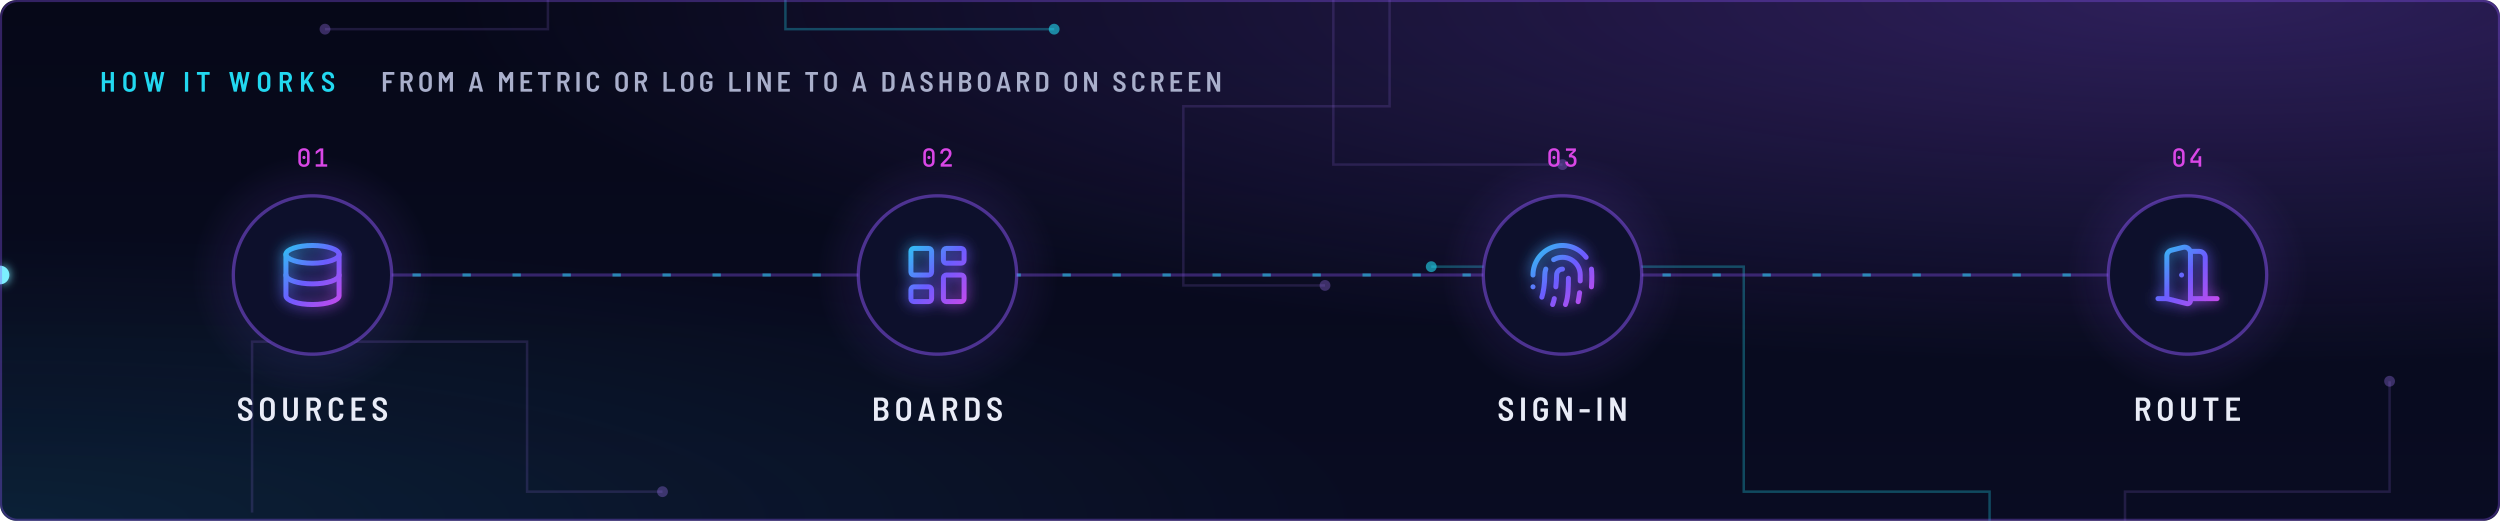
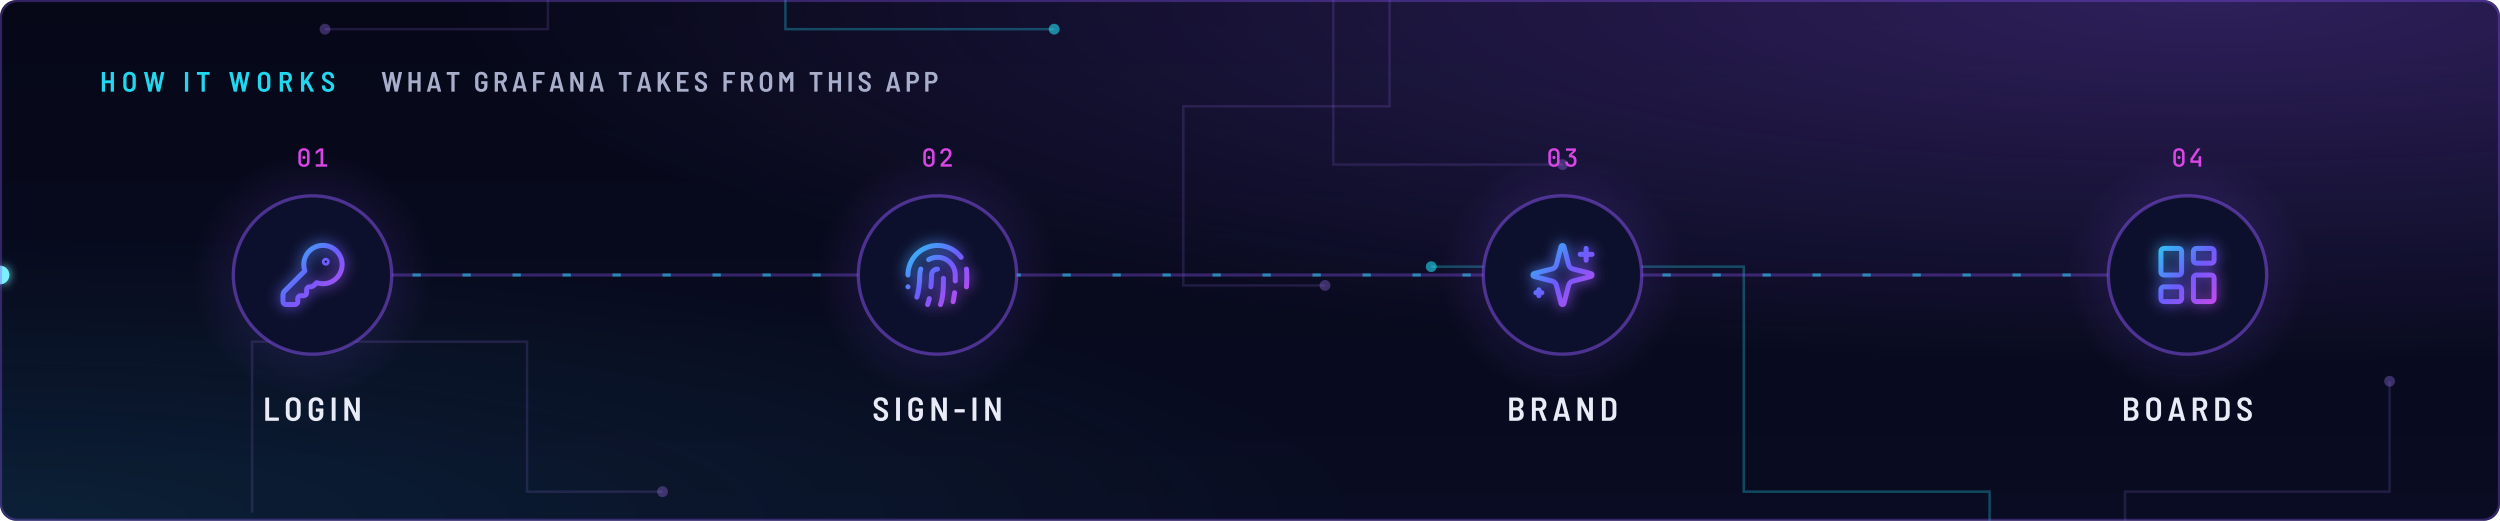
- <svg xmlns="http://www.w3.org/2000/svg" width="1200" height="250" viewBox="0 0 1200 250" role="img" aria-label="How grafana works: From a metric or log line to a dashboard on screen. 1 Sources, 2 Boards, 3 Sign-in, 4 Route.">
+ <svg xmlns="http://www.w3.org/2000/svg" width="1200" height="250" viewBox="0 0 1200 250" role="img" aria-label="How grafana works: What Grafana takes from this app. 1 Login, 2 Sign-in, 3 Brand, 4 Boards.">
  <defs>
    <linearGradient id="bg" x1="0" y1="0" x2="0" y2="1">
      <stop offset="0" stop-color="#060818" />
      <stop offset="1" stop-color="#090C22" />
    </linearGradient>
    <radialGradient id="gv" cx="88%" cy="0%" r="70%">
      <stop offset="0" stop-color="#8B55F5" stop-opacity=".30" />
      <stop offset="1" stop-color="#8B55F5" stop-opacity="0" />
    </radialGradient>
    <radialGradient id="gc" cx="0%" cy="100%" r="55%">
      <stop offset="0" stop-color="#22D8F0" stop-opacity=".10" />
      <stop offset="1" stop-color="#22D8F0" stop-opacity="0" />
    </radialGradient>
    <radialGradient id="halo" cx="50%" cy="50%" r="50%">
      <stop offset="0" stop-color="#22D8F0" stop-opacity=".22" />
      <stop offset=".6" stop-color="#8B55F5" stop-opacity=".10" />
      <stop offset="1" stop-color="#8B55F5" stop-opacity="0" />
    </radialGradient>
    <linearGradient id="neon" gradientUnits="userSpaceOnUse" x1="0" y1="0" x2="24" y2="24">
      <stop offset="0" stop-color="#22D8F0" />
      <stop offset=".5" stop-color="#6C5CFF" />
      <stop offset="1" stop-color="#D946E6" />
    </linearGradient>
    <linearGradient id="hair" x1="0" x2="1">
      <stop offset="0" stop-color="#22D8F0" stop-opacity=".8" />
      <stop offset=".5" stop-color="#8B55F5" stop-opacity=".6" />
      <stop offset="1" stop-color="#D946E6" stop-opacity=".8" />
    </linearGradient>
    <linearGradient id="sweep" x1="0" x2="1">
      <stop offset="0" stop-color="#fff" stop-opacity="0" />
      <stop offset=".5" stop-color="#fff" stop-opacity=".9" />
      <stop offset="1" stop-color="#fff" stop-opacity="0" />
    </linearGradient>
    <filter id="glow" x="-50%" y="-50%" width="200%" height="200%">
      <feGaussianBlur stdDeviation="2.4" result="b" />
      <feMerge>
        <feMergeNode in="b" />
        <feMergeNode in="SourceGraphic" />
      </feMerge>
    </filter>
    <clipPath id="card">
      <rect width="1200" height="250" rx="8" />
    </clipPath>
  </defs>
  <style>@keyframes go{0%{transform:translateX(150px);opacity:0}4%{opacity:1}75.0%{transform:translateX(1050px);opacity:1}81.0%,100%{transform:translateX(1050px);opacity:0}}.dot{animation:go 6.4s linear infinite}@keyframes s0{0%,0.0%{stroke:#8B55F5;stroke-opacity:.5}3.0%{stroke:#22D8F0;stroke-opacity:1}24.0%,100%{stroke:#8B55F5;stroke-opacity:.5}}.s0{animation:s0 6.4s linear infinite}@keyframes s1{0%,22.0%{stroke:#8B55F5;stroke-opacity:.5}28.0%{stroke:#22D8F0;stroke-opacity:1}49.0%,100%{stroke:#8B55F5;stroke-opacity:.5}}.s1{animation:s1 6.4s linear infinite}@keyframes s2{0%,47.0%{stroke:#8B55F5;stroke-opacity:.5}53.0%{stroke:#22D8F0;stroke-opacity:1}74.0%,100%{stroke:#8B55F5;stroke-opacity:.5}}.s2{animation:s2 6.4s linear infinite}@keyframes s3{0%,72.0%{stroke:#8B55F5;stroke-opacity:.5}78.0%{stroke:#22D8F0;stroke-opacity:1}99.0%,100%{stroke:#8B55F5;stroke-opacity:.5}}.s3{animation:s3 6.4s linear infinite}@keyframes dash{to{stroke-dashoffset:-24}}.flow{animation:dash 1.2s linear infinite}@media (prefers-reduced-motion:reduce){.dot{display:none}.flow,.ring{animation:none}}</style>
  <rect width="1200" height="250" rx="8" fill="url(#bg)" />
  <g clip-path="url(#card)">
    <rect width="1200" height="250" fill="url(#gv)" />
    <rect width="1200" height="250" fill="url(#gc)" />
  </g>
  <g clip-path="url(#card)">
    <polyline points="377,-2 377,14 506,14" fill="none" stroke="#22D8F0" stroke-opacity="0.3" stroke-width="1.2" />
    <circle cx="506" cy="14" r="2.6" fill="#22D8F0" fill-opacity="0.60" />
    <polyline points="263,-2 263,14 156,14" fill="none" stroke="#A57BFF" stroke-opacity="0.16" stroke-width="1.2" />
    <circle cx="156" cy="14" r="2.6" fill="#A57BFF" fill-opacity="0.32" />
    <polyline points="640,-0 640,79 750,79" fill="none" stroke="#A57BFF" stroke-opacity="0.16" stroke-width="1.2" />
    <circle cx="750" cy="79" r="2.6" fill="#A57BFF" fill-opacity="0.32" />
    <polyline points="121,246 121,164 253,164 253,236 318,236" fill="none" stroke="#A57BFF" stroke-opacity="0.16" stroke-width="1.2" />
    <circle cx="318" cy="236" r="2.6" fill="#A57BFF" fill-opacity="0.32" />
    <polyline points="955,252 955,236 837,236 837,128 687,128" fill="none" stroke="#22D8F0" stroke-opacity="0.3" stroke-width="1.2" />
    <circle cx="687" cy="128" r="2.6" fill="#22D8F0" fill-opacity="0.60" />
    <polyline points="667,-2 667,51 568,51 568,137 636,137" fill="none" stroke="#A57BFF" stroke-opacity="0.16" stroke-width="1.2" />
    <circle cx="636" cy="137" r="2.6" fill="#A57BFF" fill-opacity="0.32" />
    <polyline points="1020,253 1020,236 1147,236 1147,183" fill="none" stroke="#A57BFF" stroke-opacity="0.16" stroke-width="1.2" />
    <circle cx="1147" cy="183" r="2.6" fill="#A57BFF" fill-opacity="0.32" />
  </g>
  <g fill="#22D8F0">
    <use href="#t0" transform="translate(48.0 44.0) scale(0.0135 -0.0135)" />
    <use href="#t1" transform="translate(58.5 44.0) scale(0.0135 -0.0135)" />
    <use href="#t2" transform="translate(68.8 44.0) scale(0.0135 -0.0135)" />
    <use href="#t3" transform="translate(87.9 44.0) scale(0.0135 -0.0135)" />
    <use href="#t4" transform="translate(94.1 44.0) scale(0.0135 -0.0135)" />
    <use href="#t2" transform="translate(109.7 44.0) scale(0.0135 -0.0135)" />
    <use href="#t1" transform="translate(123.1 44.0) scale(0.0135 -0.0135)" />
    <use href="#t5" transform="translate(133.4 44.0) scale(0.0135 -0.0135)" />
    <use href="#t6" transform="translate(143.6 44.0) scale(0.0135 -0.0135)" />
    <use href="#t7" transform="translate(154.0 44.0) scale(0.0135 -0.0135)" />
  </g>
  <g fill="#A9AFCB">
-     <use href="#t8" transform="translate(182.9 44.0) scale(0.0135 -0.0135)" />
-     <use href="#t5" transform="translate(191.4 44.0) scale(0.0135 -0.0135)" />
-     <use href="#t1" transform="translate(200.6 44.0) scale(0.0135 -0.0135)" />
-     <use href="#t9" transform="translate(209.8 44.0) scale(0.0135 -0.0135)" />
-     <use href="#ta" transform="translate(224.7 44.0) scale(0.0135 -0.0135)" />
-     <use href="#t9" transform="translate(238.7 44.0) scale(0.0135 -0.0135)" />
-     <use href="#tb" transform="translate(249.0 44.0) scale(0.0135 -0.0135)" />
-     <use href="#t4" transform="translate(257.8 44.0) scale(0.0135 -0.0135)" />
-     <use href="#t5" transform="translate(266.7 44.0) scale(0.0135 -0.0135)" />
-     <use href="#t3" transform="translate(275.8 44.0) scale(0.0135 -0.0135)" />
-     <use href="#tc" transform="translate(281.0 44.0) scale(0.0135 -0.0135)" />
-     <use href="#t1" transform="translate(294.7 44.0) scale(0.0135 -0.0135)" />
-     <use href="#t5" transform="translate(303.9 44.0) scale(0.0135 -0.0135)" />
-     <use href="#td" transform="translate(317.6 44.0) scale(0.0135 -0.0135)" />
-     <use href="#t1" transform="translate(326.2 44.0) scale(0.0135 -0.0135)" />
-     <use href="#te" transform="translate(335.4 44.0) scale(0.0135 -0.0135)" />
-     <use href="#td" transform="translate(349.2 44.0) scale(0.0135 -0.0135)" />
-     <use href="#t3" transform="translate(357.7 44.0) scale(0.0135 -0.0135)" />
-     <use href="#tf" transform="translate(362.9 44.0) scale(0.0135 -0.0135)" />
-     <use href="#tb" transform="translate(372.7 44.0) scale(0.0135 -0.0135)" />
-     <use href="#t4" transform="translate(386.1 44.0) scale(0.0135 -0.0135)" />
-     <use href="#t1" transform="translate(395.0 44.0) scale(0.0135 -0.0135)" />
-     <use href="#ta" transform="translate(408.8 44.0) scale(0.0135 -0.0135)" />
-     <use href="#t10" transform="translate(422.7 44.0) scale(0.0135 -0.0135)" />
-     <use href="#ta" transform="translate(432.0 44.0) scale(0.0135 -0.0135)" />
-     <use href="#t7" transform="translate(441.3 44.0) scale(0.0135 -0.0135)" />
-     <use href="#t0" transform="translate(450.1 44.0) scale(0.0135 -0.0135)" />
-     <use href="#t11" transform="translate(459.5 44.0) scale(0.0135 -0.0135)" />
-     <use href="#t1" transform="translate(468.7 44.0) scale(0.0135 -0.0135)" />
-     <use href="#ta" transform="translate(478.0 44.0) scale(0.0135 -0.0135)" />
-     <use href="#t5" transform="translate(487.3 44.0) scale(0.0135 -0.0135)" />
-     <use href="#t10" transform="translate(496.5 44.0) scale(0.0135 -0.0135)" />
-     <use href="#t1" transform="translate(510.3 44.0) scale(0.0135 -0.0135)" />
-     <use href="#tf" transform="translate(519.5 44.0) scale(0.0135 -0.0135)" />
-     <use href="#t7" transform="translate(533.9 44.0) scale(0.0135 -0.0135)" />
-     <use href="#tc" transform="translate(542.8 44.0) scale(0.0135 -0.0135)" />
-     <use href="#t5" transform="translate(551.8 44.0) scale(0.0135 -0.0135)" />
-     <use href="#tb" transform="translate(561.0 44.0) scale(0.0135 -0.0135)" />
-     <use href="#tb" transform="translate(569.8 44.0) scale(0.0135 -0.0135)" />
-     <use href="#tf" transform="translate(578.6 44.0) scale(0.0135 -0.0135)" />
+     <use href="#t2" transform="translate(182.9 44.0) scale(0.0135 -0.0135)" />
+     <use href="#t0" transform="translate(195.2 44.0) scale(0.0135 -0.0135)" />
+     <use href="#t8" transform="translate(204.6 44.0) scale(0.0135 -0.0135)" />
+     <use href="#t4" transform="translate(214.0 44.0) scale(0.0135 -0.0135)" />
+     <use href="#t9" transform="translate(227.4 44.0) scale(0.0135 -0.0135)" />
+     <use href="#t5" transform="translate(236.6 44.0) scale(0.0135 -0.0135)" />
+     <use href="#t8" transform="translate(245.7 44.0) scale(0.0135 -0.0135)" />
+     <use href="#ta" transform="translate(255.0 44.0) scale(0.0135 -0.0135)" />
+     <use href="#t8" transform="translate(263.5 44.0) scale(0.0135 -0.0135)" />
+     <use href="#tb" transform="translate(272.9 44.0) scale(0.0135 -0.0135)" />
+     <use href="#t8" transform="translate(282.7 44.0) scale(0.0135 -0.0135)" />
+     <use href="#t4" transform="translate(296.6 44.0) scale(0.0135 -0.0135)" />
+     <use href="#t8" transform="translate(305.5 44.0) scale(0.0135 -0.0135)" />
+     <use href="#t6" transform="translate(314.8 44.0) scale(0.0135 -0.0135)" />
+     <use href="#tc" transform="translate(324.1 44.0) scale(0.0135 -0.0135)" />
+     <use href="#t7" transform="translate(333.0 44.0) scale(0.0135 -0.0135)" />
+     <use href="#ta" transform="translate(346.4 44.0) scale(0.0135 -0.0135)" />
+     <use href="#t5" transform="translate(354.8 44.0) scale(0.0135 -0.0135)" />
+     <use href="#t1" transform="translate(364.0 44.0) scale(0.0135 -0.0135)" />
+     <use href="#td" transform="translate(373.2 44.0) scale(0.0135 -0.0135)" />
+     <use href="#t4" transform="translate(388.2 44.0) scale(0.0135 -0.0135)" />
+     <use href="#t0" transform="translate(397.0 44.0) scale(0.0135 -0.0135)" />
+     <use href="#t3" transform="translate(406.4 44.0) scale(0.0135 -0.0135)" />
+     <use href="#t7" transform="translate(411.6 44.0) scale(0.0135 -0.0135)" />
+     <use href="#t8" transform="translate(425.0 44.0) scale(0.0135 -0.0135)" />
+     <use href="#te" transform="translate(434.4 44.0) scale(0.0135 -0.0135)" />
+     <use href="#te" transform="translate(443.3 44.0) scale(0.0135 -0.0135)" />
  </g>
  <line x1="150" y1="132" x2="1050" y2="132" stroke="#8B55F5" stroke-opacity=".35" stroke-width="1.5" />
  <line class="flow" x1="150" y1="132" x2="1050" y2="132" stroke="#22D8F0" stroke-opacity=".55" stroke-width="1.5" stroke-dasharray="4 20" />
  <circle class="dot" cy="132" r="4.5" fill="#7CEFFF" filter="url(#glow)" />
  <circle cx="150" cy="132" r="58" fill="url(#halo)" />
  <circle class="ring s0" cx="150" cy="132" r="38" fill="#0D102C" stroke="#8B55F5" stroke-opacity=".5" stroke-width="1.6" />
  <g transform="translate(133.0 115.0) scale(1.417)" fill="none" stroke="url(#neon)" stroke-width="1.694" stroke-linecap="round" stroke-linejoin="round" filter="url(#glow)">
-     <ellipse cx="12" cy="5" rx="9" ry="3" />
-     <path d="M3 5V19A9 3 0 0 0 21 19V5" />
-     <path d="M3 12A9 3 0 0 0 21 12" />
-   </g>
-   <g fill="#D946E6">
-     <use href="#t12" transform="translate(142.3 80.0) scale(0.012 -0.012)" />
-     <use href="#t13" transform="translate(150.5 80.0) scale(0.012 -0.012)" />
-   </g>
-   <g fill="#E9ECF7">
-     <use href="#t7" transform="translate(113.6 202.0) scale(0.016 -0.016)" />
-     <use href="#t1" transform="translate(124.0 202.0) scale(0.016 -0.016)" />
-     <use href="#t14" transform="translate(135.0 202.0) scale(0.016 -0.016)" />
-     <use href="#t5" transform="translate(146.1 202.0) scale(0.016 -0.016)" />
-     <use href="#tc" transform="translate(157.0 202.0) scale(0.016 -0.016)" />
-     <use href="#tb" transform="translate(167.7 202.0) scale(0.016 -0.016)" />
-     <use href="#t7" transform="translate(178.2 202.0) scale(0.016 -0.016)" />
+     <path d="M2.586 17.414A2 2 0 0 0 2 18.828V21a1 1 0 0 0 1 1h3a1 1 0 0 0 1-1v-1a1 1 0 0 1 1-1h1a1 1 0 0 0 1-1v-1a1 1 0 0 1 1-1h.172a2 2 0 0 0 1.414-.586l.814-.814a6.5 6.5 0 1 0-4-4z" />
+     <circle cx="16.5" cy="7.5" r=".5" fill="currentColor" />
+   </g>
+   <g fill="#D946E6">
+     <use href="#tf" transform="translate(142.3 80.0) scale(0.012 -0.012)" />
+     <use href="#t10" transform="translate(150.5 80.0) scale(0.012 -0.012)" />
+   </g>
+   <g fill="#E9ECF7">
+     <use href="#t11" transform="translate(126.3 202.0) scale(0.016 -0.016)" />
+     <use href="#t1" transform="translate(136.4 202.0) scale(0.016 -0.016)" />
+     <use href="#t9" transform="translate(147.4 202.0) scale(0.016 -0.016)" />
+     <use href="#t3" transform="translate(158.2 202.0) scale(0.016 -0.016)" />
+     <use href="#tb" transform="translate(164.3 202.0) scale(0.016 -0.016)" />
  </g>
  <circle cx="450" cy="132" r="58" fill="url(#halo)" />
  <circle class="ring s1" cx="450" cy="132" r="38" fill="#0D102C" stroke="#8B55F5" stroke-opacity=".5" stroke-width="1.6" />
  <g transform="translate(433.0 115.0) scale(1.417)" fill="none" stroke="url(#neon)" stroke-width="1.694" stroke-linecap="round" stroke-linejoin="round" filter="url(#glow)">
-     <rect width="7" height="9" x="3" y="3" rx="1" />
-     <rect width="7" height="5" x="14" y="3" rx="1" />
-     <rect width="7" height="9" x="14" y="12" rx="1" />
-     <rect width="7" height="5" x="3" y="16" rx="1" />
-   </g>
-   <g fill="#D946E6">
-     <use href="#t12" transform="translate(442.3 80.0) scale(0.012 -0.012)" />
-     <use href="#t15" transform="translate(450.5 80.0) scale(0.012 -0.012)" />
-   </g>
-   <g fill="#E9ECF7">
-     <use href="#t11" transform="translate(418.5 202.0) scale(0.016 -0.016)" />
-     <use href="#t1" transform="translate(429.4 202.0) scale(0.016 -0.016)" />
-     <use href="#ta" transform="translate(440.4 202.0) scale(0.016 -0.016)" />
-     <use href="#t5" transform="translate(451.5 202.0) scale(0.016 -0.016)" />
-     <use href="#t10" transform="translate(462.3 202.0) scale(0.016 -0.016)" />
-     <use href="#t7" transform="translate(473.3 202.0) scale(0.016 -0.016)" />
-   </g>
-   <circle cx="750" cy="132" r="58" fill="url(#halo)" />
-   <circle class="ring s2" cx="750" cy="132" r="38" fill="#0D102C" stroke="#8B55F5" stroke-opacity=".5" stroke-width="1.6" />
-   <g transform="translate(733.0 115.0) scale(1.417)" fill="none" stroke="url(#neon)" stroke-width="1.694" stroke-linecap="round" stroke-linejoin="round" filter="url(#glow)">
    <path d="M12 10a2 2 0 0 0-2 2c0 1.02-.1 2.51-.26 4" />
    <path d="M14 13.12c0 2.38 0 6.38-1 8.88" />
    <path d="M17.29 21.02c.12-.6.43-2.3.5-3.02" />
    <path d="M2 12a10 10 0 0 1 18-6" />
    <path d="M2 16h.01" />
    <path d="M21.8 16c.2-2 .131-5.354 0-6" />
    <path d="M5 19.5C5.5 18 6 15 6 12a6 6 0 0 1 .34-2" />
    <path d="M8.65 22c.21-.66.45-1.32.57-2" />
    <path d="M9 6.8a6 6 0 0 1 9 5.2v2" />
  </g>
  <g fill="#D946E6">
-     <use href="#t12" transform="translate(742.3 80.0) scale(0.012 -0.012)" />
-     <use href="#t16" transform="translate(750.5 80.0) scale(0.012 -0.012)" />
-   </g>
-   <g fill="#E9ECF7">
-     <use href="#t7" transform="translate(718.7 202.0) scale(0.016 -0.016)" />
-     <use href="#t3" transform="translate(729.1 202.0) scale(0.016 -0.016)" />
-     <use href="#te" transform="translate(735.2 202.0) scale(0.016 -0.016)" />
-     <use href="#tf" transform="translate(746.1 202.0) scale(0.016 -0.016)" />
-     <use href="#t17" transform="translate(757.7 202.0) scale(0.016 -0.016)" />
-     <use href="#t3" transform="translate(765.8 202.0) scale(0.016 -0.016)" />
-     <use href="#tf" transform="translate(771.9 202.0) scale(0.016 -0.016)" />
+     <use href="#tf" transform="translate(442.3 80.0) scale(0.012 -0.012)" />
+     <use href="#t12" transform="translate(450.5 80.0) scale(0.012 -0.012)" />
+   </g>
+   <g fill="#E9ECF7">
+     <use href="#t7" transform="translate(418.7 202.0) scale(0.016 -0.016)" />
+     <use href="#t3" transform="translate(429.1 202.0) scale(0.016 -0.016)" />
+     <use href="#t9" transform="translate(435.2 202.0) scale(0.016 -0.016)" />
+     <use href="#tb" transform="translate(446.1 202.0) scale(0.016 -0.016)" />
+     <use href="#t13" transform="translate(457.7 202.0) scale(0.016 -0.016)" />
+     <use href="#t3" transform="translate(465.8 202.0) scale(0.016 -0.016)" />
+     <use href="#tb" transform="translate(471.9 202.0) scale(0.016 -0.016)" />
+   </g>
+   <circle cx="750" cy="132" r="58" fill="url(#halo)" />
+   <circle class="ring s2" cx="750" cy="132" r="38" fill="#0D102C" stroke="#8B55F5" stroke-opacity=".5" stroke-width="1.6" />
+   <g transform="translate(733.0 115.0) scale(1.417)" fill="none" stroke="url(#neon)" stroke-width="1.694" stroke-linecap="round" stroke-linejoin="round" filter="url(#glow)">
+     <path d="M9.937 15.5A2 2 0 0 0 8.5 14.063l-6.135-1.582a.5.5 0 0 1 0-.962L8.5 9.936A2 2 0 0 0 9.937 8.5l1.582-6.135a.5.5 0 0 1 .963 0L14.063 8.5A2 2 0 0 0 15.5 9.937l6.135 1.581a.5.5 0 0 1 0 .964L15.5 14.063a2 2 0 0 0-1.437 1.437l-1.582 6.135a.5.5 0 0 1-.963 0z" />
+     <path d="M20 3v4" />
+     <path d="M22 5h-4" />
+     <path d="M4 17v2" />
+     <path d="M5 18H3" />
+   </g>
+   <g fill="#D946E6">
+     <use href="#tf" transform="translate(742.3 80.0) scale(0.012 -0.012)" />
+     <use href="#t14" transform="translate(750.5 80.0) scale(0.012 -0.012)" />
+   </g>
+   <g fill="#E9ECF7">
+     <use href="#t15" transform="translate(723.4 202.0) scale(0.016 -0.016)" />
+     <use href="#t5" transform="translate(734.3 202.0) scale(0.016 -0.016)" />
+     <use href="#t8" transform="translate(745.2 202.0) scale(0.016 -0.016)" />
+     <use href="#tb" transform="translate(756.2 202.0) scale(0.016 -0.016)" />
+     <use href="#t16" transform="translate(767.9 202.0) scale(0.016 -0.016)" />
  </g>
  <circle cx="1050" cy="132" r="58" fill="url(#halo)" />
  <circle class="ring s3" cx="1050" cy="132" r="38" fill="#0D102C" stroke="#8B55F5" stroke-opacity=".5" stroke-width="1.6" />
  <g transform="translate(1033.0 115.0) scale(1.417)" fill="none" stroke="url(#neon)" stroke-width="1.694" stroke-linecap="round" stroke-linejoin="round" filter="url(#glow)">
-     <path d="M13 4h3a2 2 0 0 1 2 2v14" />
-     <path d="M2 20h3" />
-     <path d="M13 20h9" />
-     <path d="M10 12v.01" />
-     <path d="M13 4.562v16.157a1 1 0 0 1-1.242.97L5 20V5.562a2 2 0 0 1 1.515-1.94l4-1A2 2 0 0 1 13 4.561Z" />
-   </g>
-   <g fill="#D946E6">
-     <use href="#t12" transform="translate(1042.3 80.0) scale(0.012 -0.012)" />
-     <use href="#t18" transform="translate(1050.5 80.0) scale(0.012 -0.012)" />
-   </g>
-   <g fill="#E9ECF7">
-     <use href="#t5" transform="translate(1024.2 202.0) scale(0.016 -0.016)" />
-     <use href="#t1" transform="translate(1035.0 202.0) scale(0.016 -0.016)" />
-     <use href="#t14" transform="translate(1046.0 202.0) scale(0.016 -0.016)" />
-     <use href="#t4" transform="translate(1057.1 202.0) scale(0.016 -0.016)" />
-     <use href="#tb" transform="translate(1067.6 202.0) scale(0.016 -0.016)" />
+     <rect width="7" height="9" x="3" y="3" rx="1" />
+     <rect width="7" height="5" x="14" y="3" rx="1" />
+     <rect width="7" height="9" x="14" y="12" rx="1" />
+     <rect width="7" height="5" x="3" y="16" rx="1" />
+   </g>
+   <g fill="#D946E6">
+     <use href="#tf" transform="translate(1042.3 80.0) scale(0.012 -0.012)" />
+     <use href="#t17" transform="translate(1050.5 80.0) scale(0.012 -0.012)" />
+   </g>
+   <g fill="#E9ECF7">
+     <use href="#t15" transform="translate(1018.5 202.0) scale(0.016 -0.016)" />
+     <use href="#t1" transform="translate(1029.4 202.0) scale(0.016 -0.016)" />
+     <use href="#t8" transform="translate(1040.4 202.0) scale(0.016 -0.016)" />
+     <use href="#t5" transform="translate(1051.5 202.0) scale(0.016 -0.016)" />
+     <use href="#t16" transform="translate(1062.3 202.0) scale(0.016 -0.016)" />
+     <use href="#t7" transform="translate(1073.3 202.0) scale(0.016 -0.016)" />
  </g>
  <rect x=".5" y=".5" width="1199" height="249" rx="8" fill="none" stroke="#8B55F5" stroke-opacity=".34" />
  <defs>
    <path id="t0" d="M392 700H484Q489 700 492 696Q496 693 496 688V12Q496 7 492 4Q489 0 484 0H392Q387 0 384 4Q380 7 380 12V296Q380 301 375 301H185Q180 301 180 296V12Q180 7 176 4Q173 0 168 0H76Q71 0 68 4Q64 7 64 12V688Q64 693 68 696Q71 700 76 700H168Q173 700 176 696Q180 693 180 688V407Q180 402 185 402H375Q380 402 380 407V688Q380 693 384 696Q387 700 392 700Z" />
    <path id="t1" d="M49 209V491Q49 555 76 604Q104 654 154 681Q205 708 271 708Q338 708 388 681Q439 654 467 604Q495 555 495 491V209Q495 144 467 94Q439 45 388 18Q338 -9 271 -9Q205 -9 154 18Q104 45 76 94Q49 144 49 209ZM379 204V494Q379 545 350 576Q320 608 271 608Q223 608 194 576Q165 545 165 494V204Q165 154 194 122Q223 91 271 91Q320 91 350 122Q379 154 379 204Z" />
    <path id="t2" d="M183 10 25 687V691Q25 700 36 700H132Q143 700 145 689L238 252Q239 249 241 249Q243 249 244 253L330 689Q331 700 343 700H430Q441 700 443 689L536 252Q537 248 539 248Q541 248 542 252L630 689Q632 700 643 700H735Q749 700 746 687L597 11Q595 0 584 0H494Q483 0 481 11L389 462Q388 465 386 465Q384 465 383 462L296 11Q295 0 283 0H196Q186 0 183 10Z" />
    <path id="t3" d="M64 12V688Q64 693 68 696Q71 700 76 700H168Q173 700 176 696Q180 693 180 688V12Q180 7 176 4Q173 0 168 0H76Q71 0 68 4Q64 7 64 12Z" />
    <path id="t4" d="M485 688V611Q485 606 482 602Q478 599 473 599H318Q313 599 313 594V12Q313 7 310 4Q306 0 301 0H209Q204 0 200 4Q197 7 197 12V594Q197 599 192 599H43Q38 599 34 602Q31 606 31 611V688Q31 693 34 696Q38 700 43 700H473Q478 700 482 696Q485 693 485 688Z" />
    <path id="t5" d="M384 10 276 297Q274 301 271 301H185Q180 301 180 296V12Q180 7 176 4Q173 0 168 0H76Q71 0 68 4Q64 7 64 12V688Q64 693 68 696Q71 700 76 700H307Q364 700 408 674Q452 649 476 602Q500 556 500 496Q500 431 470 383Q440 335 388 315Q383 313 385 308L503 14Q504 12 504 8Q504 0 494 0H398Q387 0 384 10ZM180 595V396Q180 391 185 391H290Q332 391 358 420Q384 448 384 495Q384 543 358 572Q332 600 290 600H185Q180 600 180 595Z" />
    <path id="t6" d="M64 12V688Q64 693 68 696Q71 700 76 700H168Q173 700 176 696Q180 693 180 688V400Q180 397 182 396Q184 395 186 398L391 692Q396 700 405 700H506Q513 700 516 696Q518 691 514 685L325 404Q324 401 325 397L528 14Q530 10 530 8Q530 0 520 0H418Q408 0 403 9L245 307Q244 310 242 310Q240 310 238 308L182 231Q180 227 180 225V12Q180 7 176 4Q173 0 168 0H76Q71 0 68 4Q64 7 64 12Z" />
    <path id="t7" d="M38 183V209Q38 214 42 218Q45 221 50 221H140Q145 221 148 218Q152 214 152 209V189Q152 146 182 119Q212 92 263 92Q310 92 335 116Q360 140 360 179Q360 206 346 226Q332 245 306 262Q281 278 228 306Q167 338 130 363Q93 388 68 427Q42 466 42 522Q42 608 100 658Q157 708 251 708Q316 708 366 684Q416 659 443 614Q470 569 470 511V490Q470 485 466 482Q463 478 458 478H368Q363 478 360 482Q356 485 356 490V509Q356 552 327 580Q298 608 249 608Q206 608 181 586Q156 563 156 523Q156 496 169 477Q182 458 208 441Q235 424 289 397Q361 356 395 333Q429 310 452 274Q476 237 476 184Q476 96 417 44Q358 -8 259 -8Q193 -8 143 16Q93 39 66 82Q38 126 38 183Z" />
-     <path id="t8" d="M462 600H185Q180 600 180 595V407Q180 402 185 402H363Q368 402 372 398Q375 395 375 390V314Q375 309 372 306Q368 302 363 302H185Q180 302 180 297V12Q180 7 176 4Q173 0 168 0H76Q71 0 68 4Q64 7 64 12V688Q64 693 68 696Q71 700 76 700H462Q467 700 470 696Q474 693 474 688V612Q474 607 470 604Q467 600 462 600Z" />
-     <path id="t9" d="M460 700H553Q558 700 562 696Q565 693 565 688V12Q565 7 562 4Q558 0 553 0H461Q456 0 452 4Q449 7 449 12V486Q449 490 447 490Q445 491 443 488L337 313Q333 305 323 305H304Q294 305 290 313L184 487Q182 490 180 490Q178 489 178 485V12Q178 7 174 4Q171 0 166 0H74Q69 0 66 4Q62 7 62 12V688Q62 693 66 696Q69 700 74 700H166Q176 700 180 692L311 483Q314 477 317 483L446 692Q450 700 460 700Z" />
-     <path id="ta" d="M409 10 383 117Q382 121 378 121H172Q168 121 167 117L142 10Q139 0 128 0H33Q20 0 23 13L205 690Q208 700 219 700H333Q344 700 347 690L529 13L530 9Q530 0 519 0H423Q412 0 409 10ZM196 212H354Q356 212 358 214Q360 215 359 218L277 546Q276 549 274 549Q272 549 271 546L191 218Q190 215 192 214Q194 212 196 212Z" />
-     <path id="tb" d="M463 600H185Q180 600 180 595V407Q180 402 185 402H363Q368 402 372 398Q375 395 375 390V314Q375 309 372 306Q368 302 363 302H185Q180 302 180 297V105Q180 100 185 100H463Q468 100 472 96Q475 93 475 88V12Q475 7 472 4Q468 0 463 0H76Q71 0 68 4Q64 7 64 12V688Q64 693 68 696Q71 700 76 700H463Q468 700 472 696Q475 693 475 688V612Q475 607 472 604Q468 600 463 600Z" />
-     <path id="tc" d="M49 204V498Q49 561 76 608Q104 656 154 682Q204 708 269 708Q334 708 384 682Q434 657 462 610Q489 564 489 502V496Q489 491 486 487Q482 483 477 483L384 479Q372 479 372 491V503Q372 550 344 579Q315 608 269 608Q222 608 194 579Q165 550 165 503V196Q165 149 194 120Q222 92 269 92Q315 92 344 120Q372 149 372 196V209Q372 220 384 220L477 216Q482 216 486 212Q489 209 489 204V200Q489 138 462 90Q434 43 384 18Q334 -8 269 -8Q204 -8 154 18Q104 45 76 93Q49 141 49 204Z" />
-     <path id="td" d="M64 12V688Q64 693 68 696Q71 700 76 700H168Q173 700 176 696Q180 693 180 688V105Q180 100 185 100H460Q465 100 468 96Q472 93 472 88V12Q472 7 468 4Q465 0 460 0H76Q71 0 68 4Q64 7 64 12Z" />
-     <path id="te" d="M49 201V499Q49 561 76 608Q104 656 154 682Q203 708 268 708Q333 708 383 682Q433 657 460 611Q488 565 488 506V483Q488 478 484 474Q481 471 476 471H384Q379 471 376 474Q372 478 372 483V506Q372 551 344 580Q315 608 268 608Q222 608 194 578Q165 549 165 501V199Q165 151 194 122Q224 92 271 92Q317 92 344 118Q372 145 372 191V270Q372 275 367 275H276Q271 275 268 278Q264 282 264 287V360Q264 365 268 368Q271 372 276 372H476Q481 372 484 368Q488 365 488 360V204Q488 105 428 48Q368 -8 268 -8Q203 -8 154 18Q104 44 76 92Q49 139 49 201Z" />
-     <path id="tf" d="M421 700H513Q518 700 522 696Q525 693 525 688V12Q525 7 522 4Q518 0 513 0H416Q407 0 402 9L184 457Q182 460 180 460Q178 459 178 455L179 12Q179 7 176 4Q172 0 167 0H75Q70 0 66 4Q63 7 63 12V688Q63 693 66 696Q70 700 75 700H171Q181 700 185 691L404 241Q406 238 408 238Q410 239 410 243L409 688Q409 693 412 696Q416 700 421 700Z" />
-     <path id="t10" d="M64 12V688Q64 693 68 696Q71 700 76 700H283Q380 700 438 646Q497 592 497 502V198Q497 108 438 54Q380 0 283 0H76Q71 0 68 4Q64 7 64 12ZM185 100 284 101Q327 101 353 130Q379 160 381 211V489Q381 540 354 570Q328 600 284 600H185Q180 600 180 595V105Q180 100 185 100Z" />
-     <path id="t11" d="M289 0H76Q71 0 68 4Q64 7 64 12V688Q64 693 68 696Q71 700 76 700H277Q378 700 434 652Q491 605 491 511Q491 408 410 365Q405 362 409 359Q500 310 500 192Q500 99 442 50Q383 0 289 0ZM180 595V409Q180 404 185 404H278Q325 404 352 430Q378 455 378 501Q378 548 352 574Q325 600 278 600H185Q180 600 180 595ZM384 207Q384 257 357 286Q330 314 284 314H185Q180 314 180 309V106Q180 101 185 101H285Q331 101 358 129Q384 157 384 207Z" />
-     <path id="t12" d="M300 -10Q231 -10 180 17Q130 44 102 92Q74 141 74 206V524Q74 590 102 638Q129 686 180 713Q231 740 300 740Q370 740 420 713Q471 686 498 638Q526 590 526 524V206Q526 141 498 92Q470 44 420 17Q369 -10 300 -10ZM300 83Q356 83 390 117Q423 151 423 206V524Q423 579 390 613Q356 647 300 647Q244 647 210 613Q177 579 177 524V206Q177 151 210 117Q244 83 300 83ZM300 303Q272 303 254 321Q237 339 237 368Q237 396 254 414Q272 431 300 431Q328 431 346 414Q363 396 363 368Q363 339 346 321Q328 303 300 303Z" />
-     <path id="t13" d="M87 0V96H281V636L86 491V608L253 730H389V96H546V0Z" />
-     <path id="t14" d="M58 210V688Q58 693 62 696Q65 700 70 700H162Q167 700 170 696Q174 693 174 688V204Q174 154 202 123Q231 92 278 92Q325 92 354 123Q383 154 383 204V688Q383 693 386 696Q390 700 395 700H487Q492 700 496 696Q499 693 499 688V210Q499 145 472 96Q444 46 394 19Q344 -8 278 -8Q213 -8 163 19Q113 46 86 96Q58 145 58 210Z" />
-     <path id="t15" d="M85 0V107L311 340Q363 394 388 438Q412 481 412 524Q412 580 382 612Q351 644 298 644Q240 644 206 610Q173 577 173 519H65Q67 587 96 636Q125 686 177 713Q229 740 299 740Q366 740 416 714Q466 688 493 641Q520 594 520 530Q520 465 486 403Q453 341 377 265L212 98H531V0Z" />
-     <path id="t16" d="M291 -10Q222 -10 171 16Q120 42 92 90Q65 137 65 200H173Q173 145 204 114Q236 83 292 83Q349 83 380 115Q411 147 411 200V254Q411 310 380 340Q349 371 292 371H214V473L384 635H96V730H494V628L320 464Q405 458 458 408Q519 351 519 255V200Q519 137 491 90Q463 42 412 16Q360 -10 291 -10Z" />
-     <path id="t17" d="M30 263V339Q30 344 34 348Q37 351 42 351H323Q328 351 332 348Q335 344 335 339V263Q335 258 332 254Q328 251 323 251H42Q37 251 34 254Q30 258 30 263Z" />
-     <path id="t18" d="M400 0V152H73V314L357 730H477L177 288V249H400V420H507V0Z" />
+     <path id="t8" d="M409 10 383 117Q382 121 378 121H172Q168 121 167 117L142 10Q139 0 128 0H33Q20 0 23 13L205 690Q208 700 219 700H333Q344 700 347 690L529 13L530 9Q530 0 519 0H423Q412 0 409 10ZM196 212H354Q356 212 358 214Q360 215 359 218L277 546Q276 549 274 549Q272 549 271 546L191 218Q190 215 192 214Q194 212 196 212Z" />
+     <path id="t9" d="M49 201V499Q49 561 76 608Q104 656 154 682Q203 708 268 708Q333 708 383 682Q433 657 460 611Q488 565 488 506V483Q488 478 484 474Q481 471 476 471H384Q379 471 376 474Q372 478 372 483V506Q372 551 344 580Q315 608 268 608Q222 608 194 578Q165 549 165 501V199Q165 151 194 122Q224 92 271 92Q317 92 344 118Q372 145 372 191V270Q372 275 367 275H276Q271 275 268 278Q264 282 264 287V360Q264 365 268 368Q271 372 276 372H476Q481 372 484 368Q488 365 488 360V204Q488 105 428 48Q368 -8 268 -8Q203 -8 154 18Q104 44 76 92Q49 139 49 201Z" />
+     <path id="ta" d="M462 600H185Q180 600 180 595V407Q180 402 185 402H363Q368 402 372 398Q375 395 375 390V314Q375 309 372 306Q368 302 363 302H185Q180 302 180 297V12Q180 7 176 4Q173 0 168 0H76Q71 0 68 4Q64 7 64 12V688Q64 693 68 696Q71 700 76 700H462Q467 700 470 696Q474 693 474 688V612Q474 607 470 604Q467 600 462 600Z" />
+     <path id="tb" d="M421 700H513Q518 700 522 696Q525 693 525 688V12Q525 7 522 4Q518 0 513 0H416Q407 0 402 9L184 457Q182 460 180 460Q178 459 178 455L179 12Q179 7 176 4Q172 0 167 0H75Q70 0 66 4Q63 7 63 12V688Q63 693 66 696Q70 700 75 700H171Q181 700 185 691L404 241Q406 238 408 238Q410 239 410 243L409 688Q409 693 412 696Q416 700 421 700Z" />
+     <path id="tc" d="M463 600H185Q180 600 180 595V407Q180 402 185 402H363Q368 402 372 398Q375 395 375 390V314Q375 309 372 306Q368 302 363 302H185Q180 302 180 297V105Q180 100 185 100H463Q468 100 472 96Q475 93 475 88V12Q475 7 472 4Q468 0 463 0H76Q71 0 68 4Q64 7 64 12V688Q64 693 68 696Q71 700 76 700H463Q468 700 472 696Q475 693 475 688V612Q475 607 472 604Q468 600 463 600Z" />
+     <path id="td" d="M460 700H553Q558 700 562 696Q565 693 565 688V12Q565 7 562 4Q558 0 553 0H461Q456 0 452 4Q449 7 449 12V486Q449 490 447 490Q445 491 443 488L337 313Q333 305 323 305H304Q294 305 290 313L184 487Q182 490 180 490Q178 489 178 485V12Q178 7 174 4Q171 0 166 0H74Q69 0 66 4Q62 7 62 12V688Q62 693 66 696Q69 700 74 700H166Q176 700 180 692L311 483Q314 477 317 483L446 692Q450 700 460 700Z" />
+     <path id="te" d="M499 493Q499 433 474 387Q450 341 406 316Q361 290 304 290H181Q176 290 176 285V12Q176 7 172 4Q169 0 164 0H72Q67 0 64 4Q60 7 60 12V689Q60 694 64 698Q67 701 72 701H303Q361 701 406 675Q450 649 474 602Q499 554 499 493ZM383 491Q383 541 356 571Q330 601 286 601H181Q176 601 176 596V388Q176 383 181 383H286Q330 383 356 412Q383 442 383 491Z" />
+     <path id="tf" d="M300 -10Q231 -10 180 17Q130 44 102 92Q74 141 74 206V524Q74 590 102 638Q129 686 180 713Q231 740 300 740Q370 740 420 713Q471 686 498 638Q526 590 526 524V206Q526 141 498 92Q470 44 420 17Q369 -10 300 -10ZM300 83Q356 83 390 117Q423 151 423 206V524Q423 579 390 613Q356 647 300 647Q244 647 210 613Q177 579 177 524V206Q177 151 210 117Q244 83 300 83ZM300 303Q272 303 254 321Q237 339 237 368Q237 396 254 414Q272 431 300 431Q328 431 346 414Q363 396 363 368Q363 339 346 321Q328 303 300 303Z" />
+     <path id="t10" d="M87 0V96H281V636L86 491V608L253 730H389V96H546V0Z" />
+     <path id="t11" d="M64 12V688Q64 693 68 696Q71 700 76 700H168Q173 700 176 696Q180 693 180 688V105Q180 100 185 100H460Q465 100 468 96Q472 93 472 88V12Q472 7 468 4Q465 0 460 0H76Q71 0 68 4Q64 7 64 12Z" />
+     <path id="t12" d="M85 0V107L311 340Q363 394 388 438Q412 481 412 524Q412 580 382 612Q351 644 298 644Q240 644 206 610Q173 577 173 519H65Q67 587 96 636Q125 686 177 713Q229 740 299 740Q366 740 416 714Q466 688 493 641Q520 594 520 530Q520 465 486 403Q453 341 377 265L212 98H531V0Z" />
+     <path id="t13" d="M30 263V339Q30 344 34 348Q37 351 42 351H323Q328 351 332 348Q335 344 335 339V263Q335 258 332 254Q328 251 323 251H42Q37 251 34 254Q30 258 30 263Z" />
+     <path id="t14" d="M291 -10Q222 -10 171 16Q120 42 92 90Q65 137 65 200H173Q173 145 204 114Q236 83 292 83Q349 83 380 115Q411 147 411 200V254Q411 310 380 340Q349 371 292 371H214V473L384 635H96V730H494V628L320 464Q405 458 458 408Q519 351 519 255V200Q519 137 491 90Q463 42 412 16Q360 -10 291 -10Z" />
+     <path id="t15" d="M289 0H76Q71 0 68 4Q64 7 64 12V688Q64 693 68 696Q71 700 76 700H277Q378 700 434 652Q491 605 491 511Q491 408 410 365Q405 362 409 359Q500 310 500 192Q500 99 442 50Q383 0 289 0ZM180 595V409Q180 404 185 404H278Q325 404 352 430Q378 455 378 501Q378 548 352 574Q325 600 278 600H185Q180 600 180 595ZM384 207Q384 257 357 286Q330 314 284 314H185Q180 314 180 309V106Q180 101 185 101H285Q331 101 358 129Q384 157 384 207Z" />
+     <path id="t16" d="M64 12V688Q64 693 68 696Q71 700 76 700H283Q380 700 438 646Q497 592 497 502V198Q497 108 438 54Q380 0 283 0H76Q71 0 68 4Q64 7 64 12ZM185 100 284 101Q327 101 353 130Q379 160 381 211V489Q381 540 354 570Q328 600 284 600H185Q180 600 180 595V105Q180 100 185 100Z" />
+     <path id="t17" d="M400 0V152H73V314L357 730H477L177 288V249H400V420H507V0Z" />
  </defs>
</svg>
